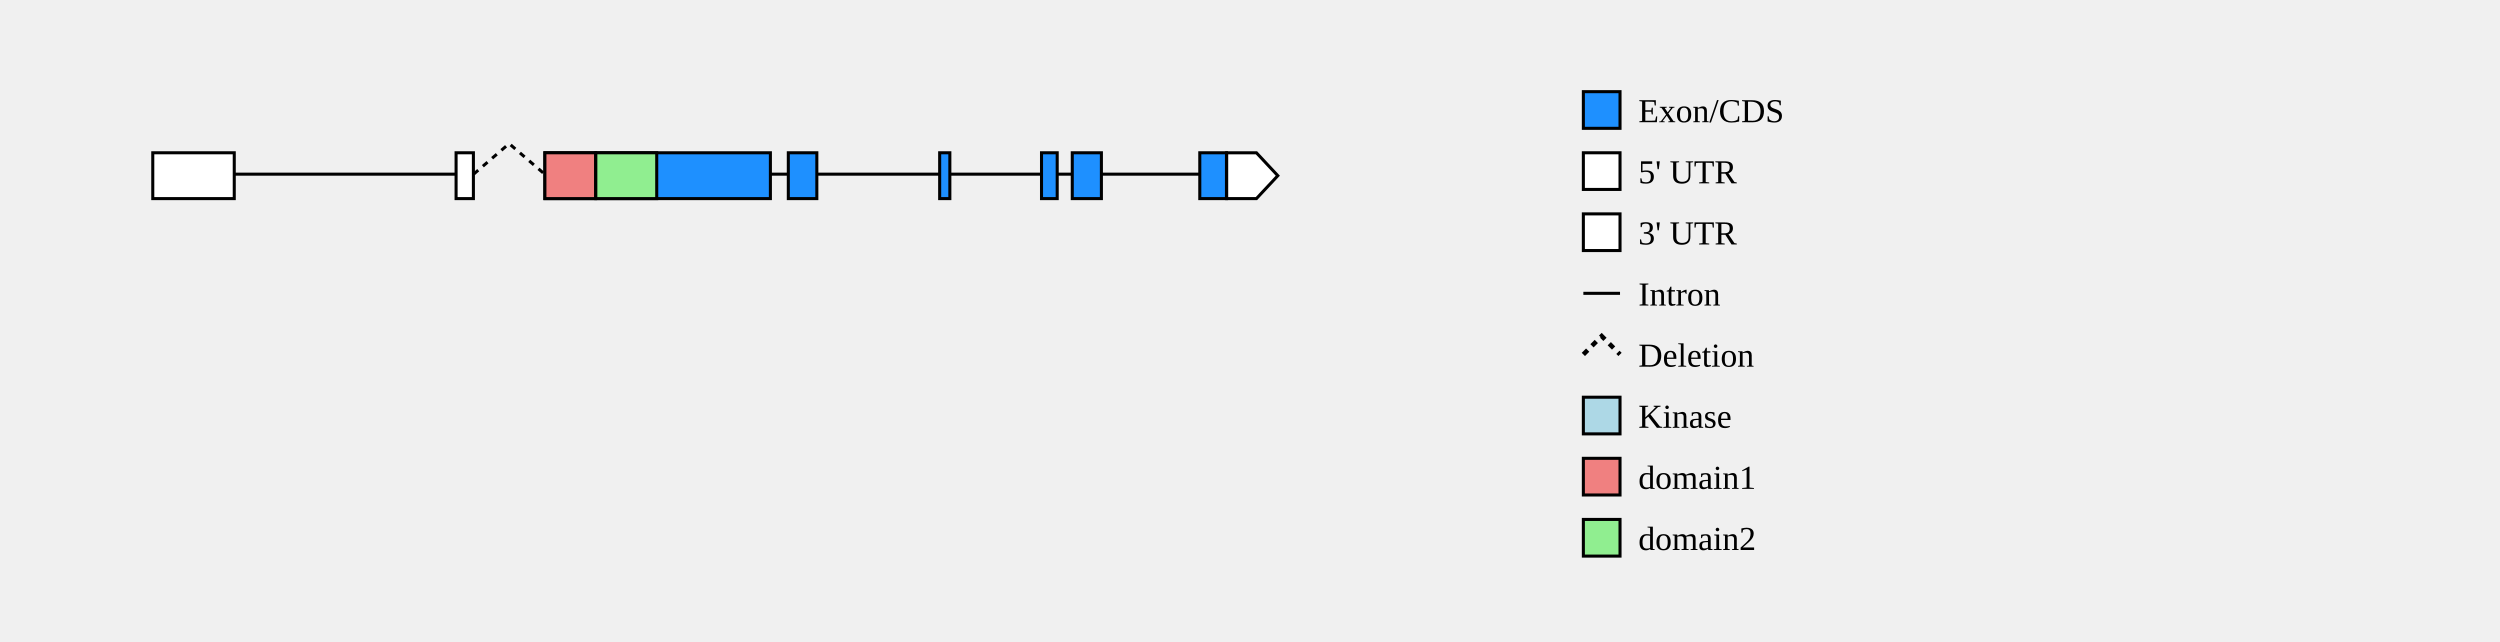
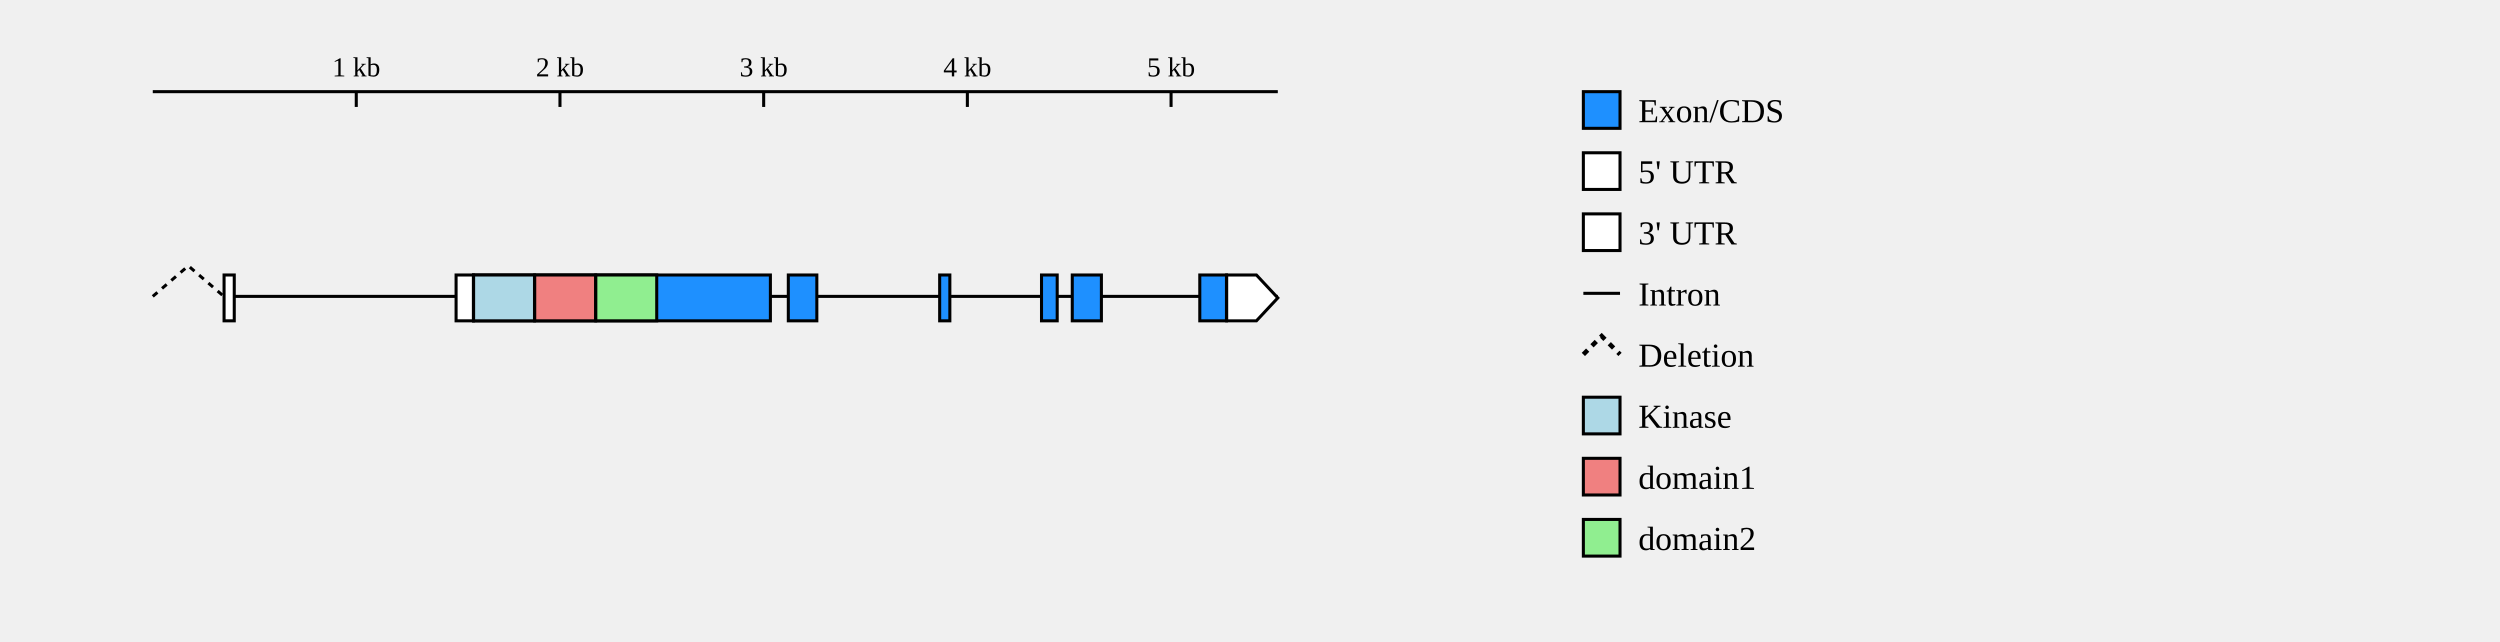
<svg xmlns="http://www.w3.org/2000/svg" baseProfile="full" height="210" version="1.1" width="818.2">
  <defs />
-   <rect fill="white" height="15" stroke="black" stroke-width="1" width="26.667" x="50.0" y="50" />
-   <line stroke="black" stroke-width="1" x1="76.733" x2="149.2" y1="57" y2="57" />
-   <rect fill="white" height="15" stroke="black" stroke-width="1" width="5.667" x="149.267" y="50" />
-   <polyline fill="none" points="155.0,57 166.633,47 178.267,57" stroke="black" stroke-dasharray="2,2" stroke-width="1" />
-   <rect fill="dodgerblue" height="15" stroke="black" stroke-width="1" width="73.8" x="178.333" y="50" />
-   <line stroke="black" stroke-width="1" x1="252.2" x2="257.933" y1="57" y2="57" />
-   <rect fill="dodgerblue" height="15" stroke="black" stroke-width="1" width="9.333" x="258.0" y="50" />
-   <line stroke="black" stroke-width="1" x1="267.4" x2="307.467" y1="57" y2="57" />
-   <rect fill="dodgerblue" height="15" stroke="black" stroke-width="1" width="3.333" x="307.533" y="50" />
-   <line stroke="black" stroke-width="1" x1="310.933" x2="340.8" y1="57" y2="57" />
-   <rect fill="dodgerblue" height="15" stroke="black" stroke-width="1" width="5.133" x="340.867" y="50" />
-   <line stroke="black" stroke-width="1" x1="346.067" x2="350.867" y1="57" y2="57" />
-   <rect fill="dodgerblue" height="15" stroke="black" stroke-width="1" width="9.533" x="350.933" y="50" />
-   <line stroke="black" stroke-width="1" x1="360.533" x2="392.6" y1="57" y2="57" />
-   <rect fill="dodgerblue" height="15" stroke="black" stroke-width="1" width="8.733" x="392.667" y="50" />
-   <polygon fill="white" points="401.467,50 411.2,50 418.2,57.5 411.2,65 401.467,65" stroke="black" stroke-width="1" />
-   <rect fill="lightcoral" height="15" stroke="black" stroke-width="1" width="16.6" x="178.333" y="50" />
-   <rect fill="lightgreen" height="15" stroke="black" stroke-width="1" width="19.933" x="195.0" y="50" />
+   <line stroke="black" stroke-width="1" x1="50" x2="418.2" y1="30" y2="30" />
+   <line stroke="black" stroke-width="1" x1="116.6" x2="116.6" y1="30" y2="35" />
+   <text fill="black" font-size="9px" text-anchor="middle" x="116.6" y="25">1 kb</text>
+   <line stroke="black" stroke-width="1" x1="183.267" x2="183.267" y1="30" y2="35" />
+   <text fill="black" font-size="9px" text-anchor="middle" x="183.267" y="25">2 kb</text>
+   <line stroke="black" stroke-width="1" x1="249.933" x2="249.933" y1="30" y2="35" />
+   <text fill="black" font-size="9px" text-anchor="middle" x="249.933" y="25">3 kb</text>
+   <line stroke="black" stroke-width="1" x1="316.6" x2="316.6" y1="30" y2="35" />
+   <text fill="black" font-size="9px" text-anchor="middle" x="316.6" y="25">4 kb</text>
+   <line stroke="black" stroke-width="1" x1="383.267" x2="383.267" y1="30" y2="35" />
+   <text fill="black" font-size="9px" text-anchor="middle" x="383.267" y="25">5 kb</text>
+   <line stroke="black" stroke-width="1" x1="73.333" x2="418.2" y1="97" y2="97" />
+   <polyline fill="none" points="50.0,97 61.633,87 73.267,97" stroke="black" stroke-dasharray="2,2" stroke-width="1" />
+   <rect fill="white" height="15" stroke="black" stroke-width="1" width="3.333" x="73.333" y="90" />
+   <rect fill="white" height="15" stroke="black" stroke-width="1" width="5.667" x="149.267" y="90" />
+   <rect fill="dodgerblue" height="15" stroke="black" stroke-width="1" width="97.133" x="155.0" y="90" />
+   <rect fill="dodgerblue" height="15" stroke="black" stroke-width="1" width="9.333" x="258.0" y="90" />
+   <rect fill="dodgerblue" height="15" stroke="black" stroke-width="1" width="3.333" x="307.533" y="90" />
+   <rect fill="dodgerblue" height="15" stroke="black" stroke-width="1" width="5.133" x="340.867" y="90" />
+   <rect fill="dodgerblue" height="15" stroke="black" stroke-width="1" width="9.533" x="350.933" y="90" />
+   <rect fill="dodgerblue" height="15" stroke="black" stroke-width="1" width="8.733" x="392.667" y="90" />
+   <polygon fill="white" points="401.467,90 411.2,90 418.2,97.5 411.2,105 401.467,105" stroke="black" stroke-width="1" />
+   <rect fill="lightblue" height="15" stroke="black" stroke-width="1" width="19.933" x="155.0" y="90" />
+   <rect fill="lightcoral" height="15" stroke="black" stroke-width="1" width="19.933" x="175.0" y="90" />
+   <rect fill="lightgreen" height="15" stroke="black" stroke-width="1" width="19.933" x="195.0" y="90" />
  <rect fill="dodgerblue" height="12" stroke="black" stroke-width="1" width="12" x="518.2" y="30" />
  <text fill="black" font-size="11px" x="536.2" y="40">Exon/CDS</text>
  <rect fill="white" height="12" stroke="black" stroke-width="1" width="12" x="518.2" y="50" />
  <text fill="black" font-size="11px" x="536.2" y="60">5' UTR</text>
  <rect fill="white" height="12" stroke="black" stroke-width="1" width="12" x="518.2" y="70" />
  <text fill="black" font-size="11px" x="536.2" y="80">3' UTR</text>
  <line stroke="black" stroke-width="1" x1="518.2" x2="530.2" y1="96" y2="96" />
  <text fill="black" font-size="11px" x="536.2" y="100">Intron</text>
  <polyline fill="none" points="518.2,116 524.2,110 530.2,116" stroke="black" stroke-dasharray="2,2" stroke-width="1.5" />
  <text fill="black" font-size="11px" x="536.2" y="120">Deletion</text>
  <rect fill="lightblue" height="12" stroke="black" stroke-width="1" width="12" x="518.2" y="130" />
  <text fill="black" font-size="11px" x="536.2" y="140">Kinase</text>
  <rect fill="lightcoral" height="12" stroke="black" stroke-width="1" width="12" x="518.2" y="150" />
  <text fill="black" font-size="11px" x="536.2" y="160">domain1</text>
  <rect fill="lightgreen" height="12" stroke="black" stroke-width="1" width="12" x="518.2" y="170" />
  <text fill="black" font-size="11px" x="536.2" y="180">domain2</text>
</svg>
